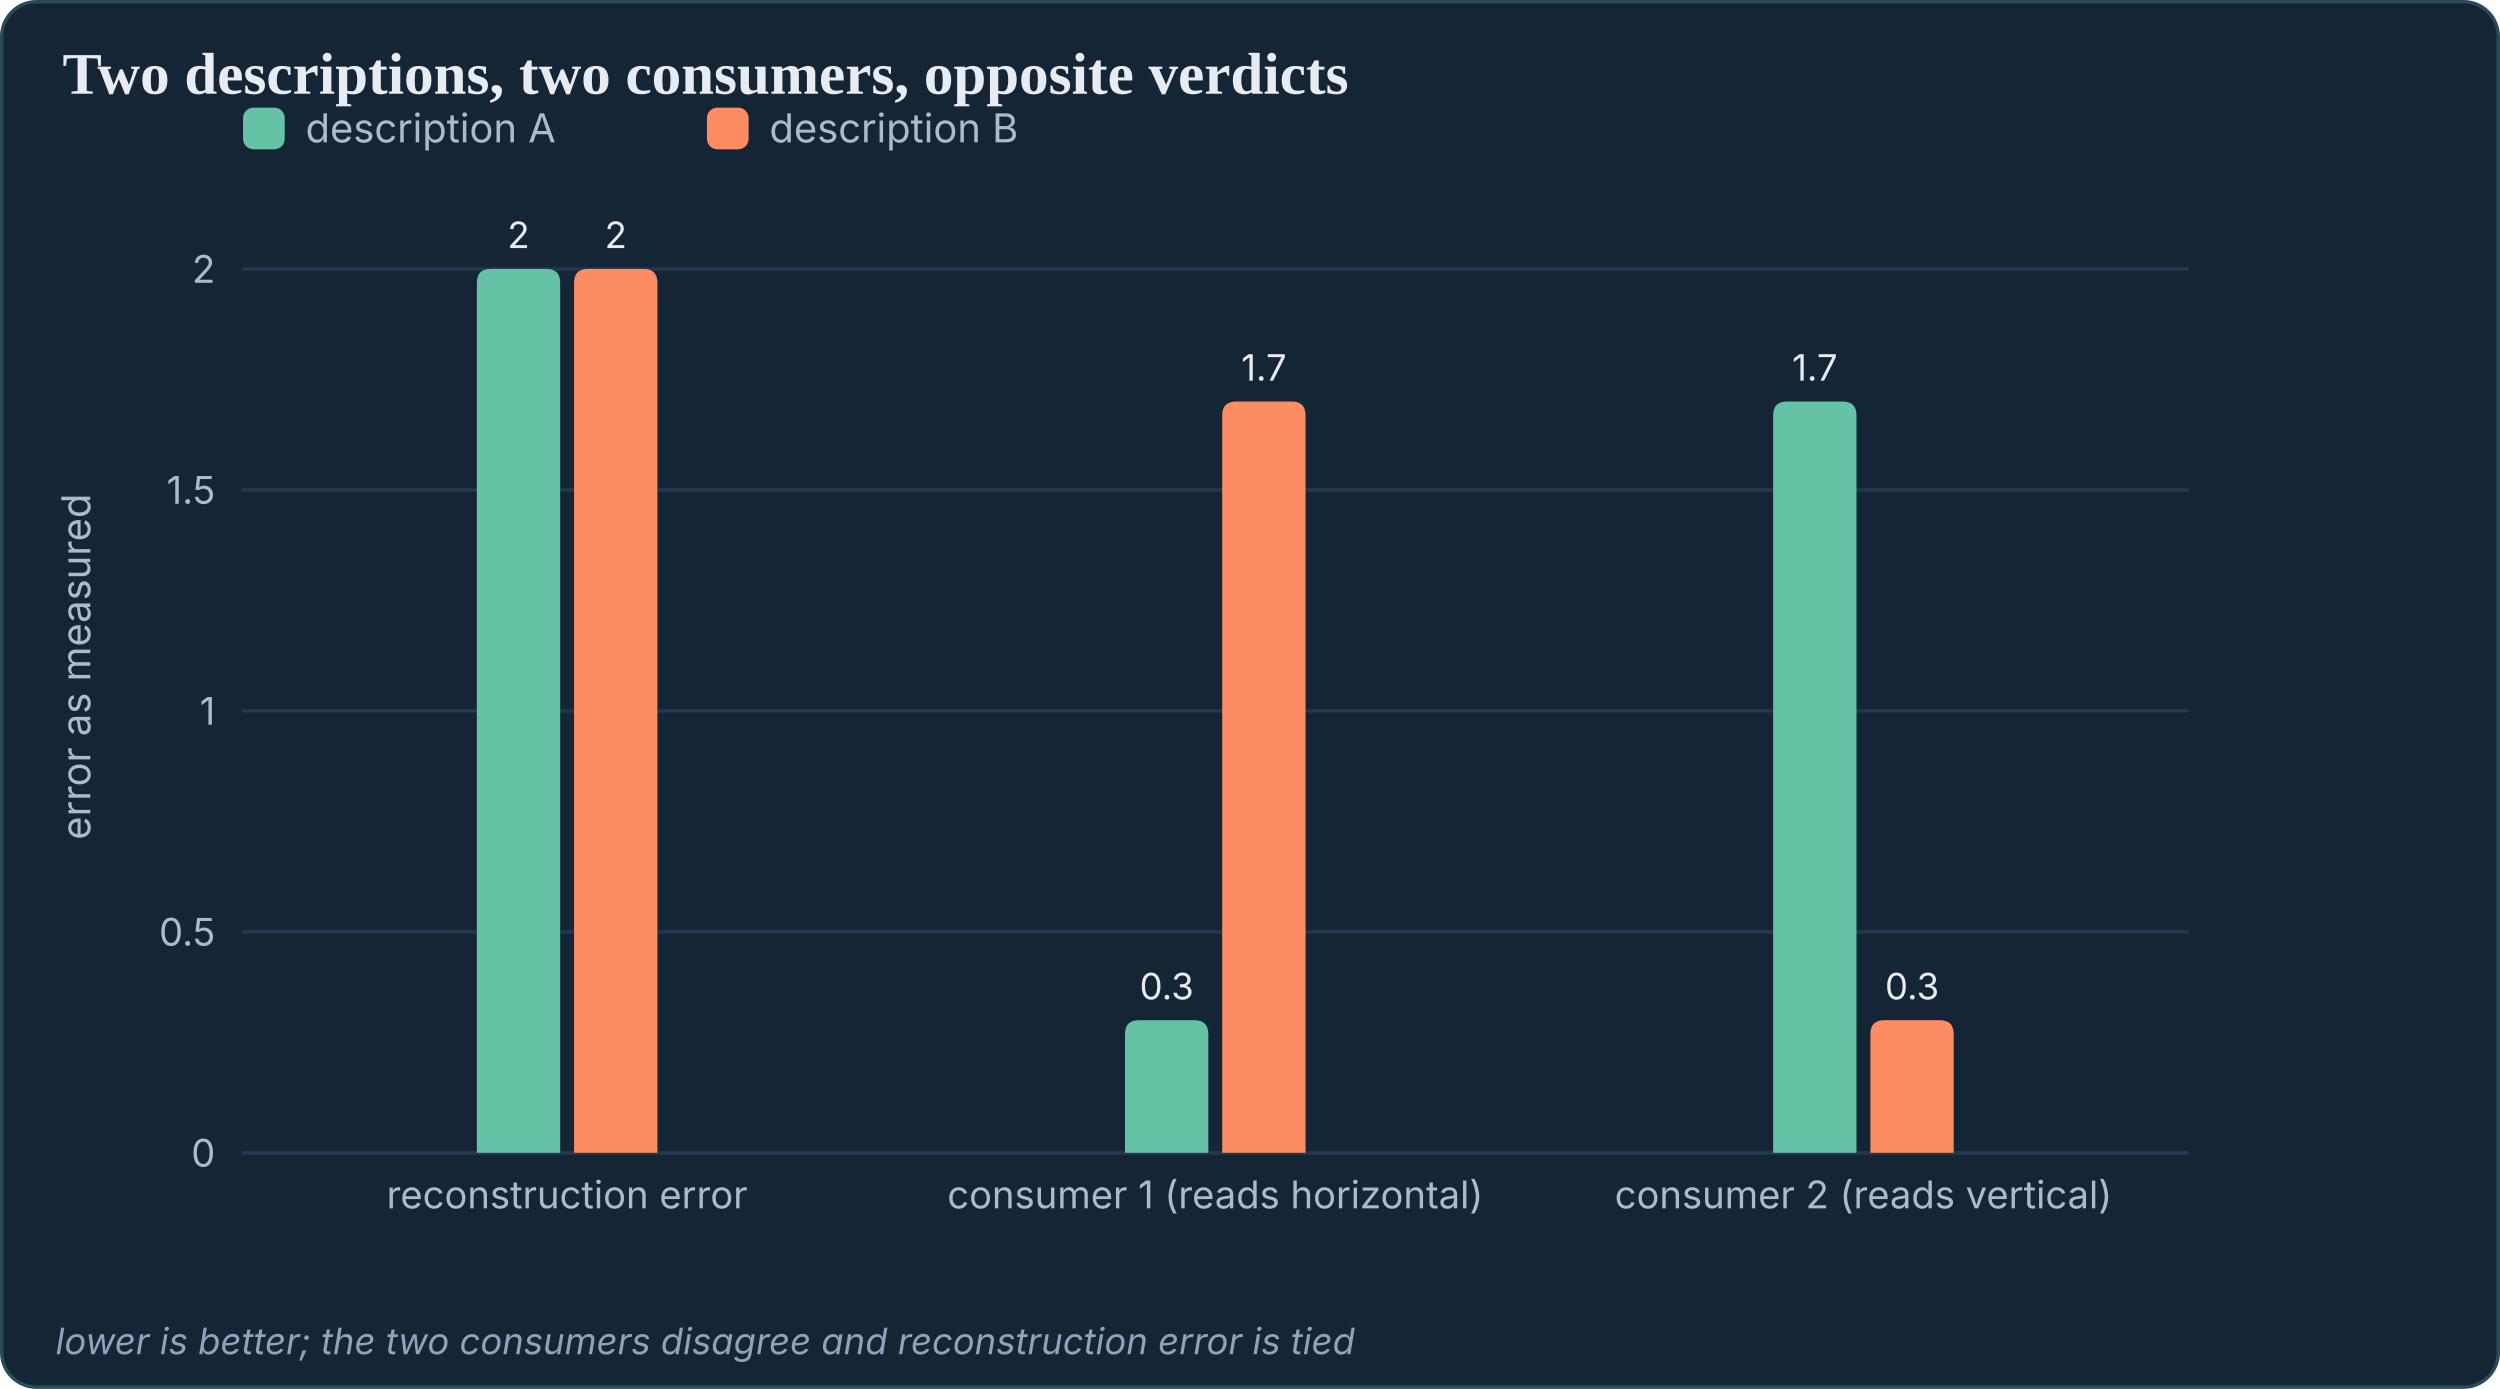
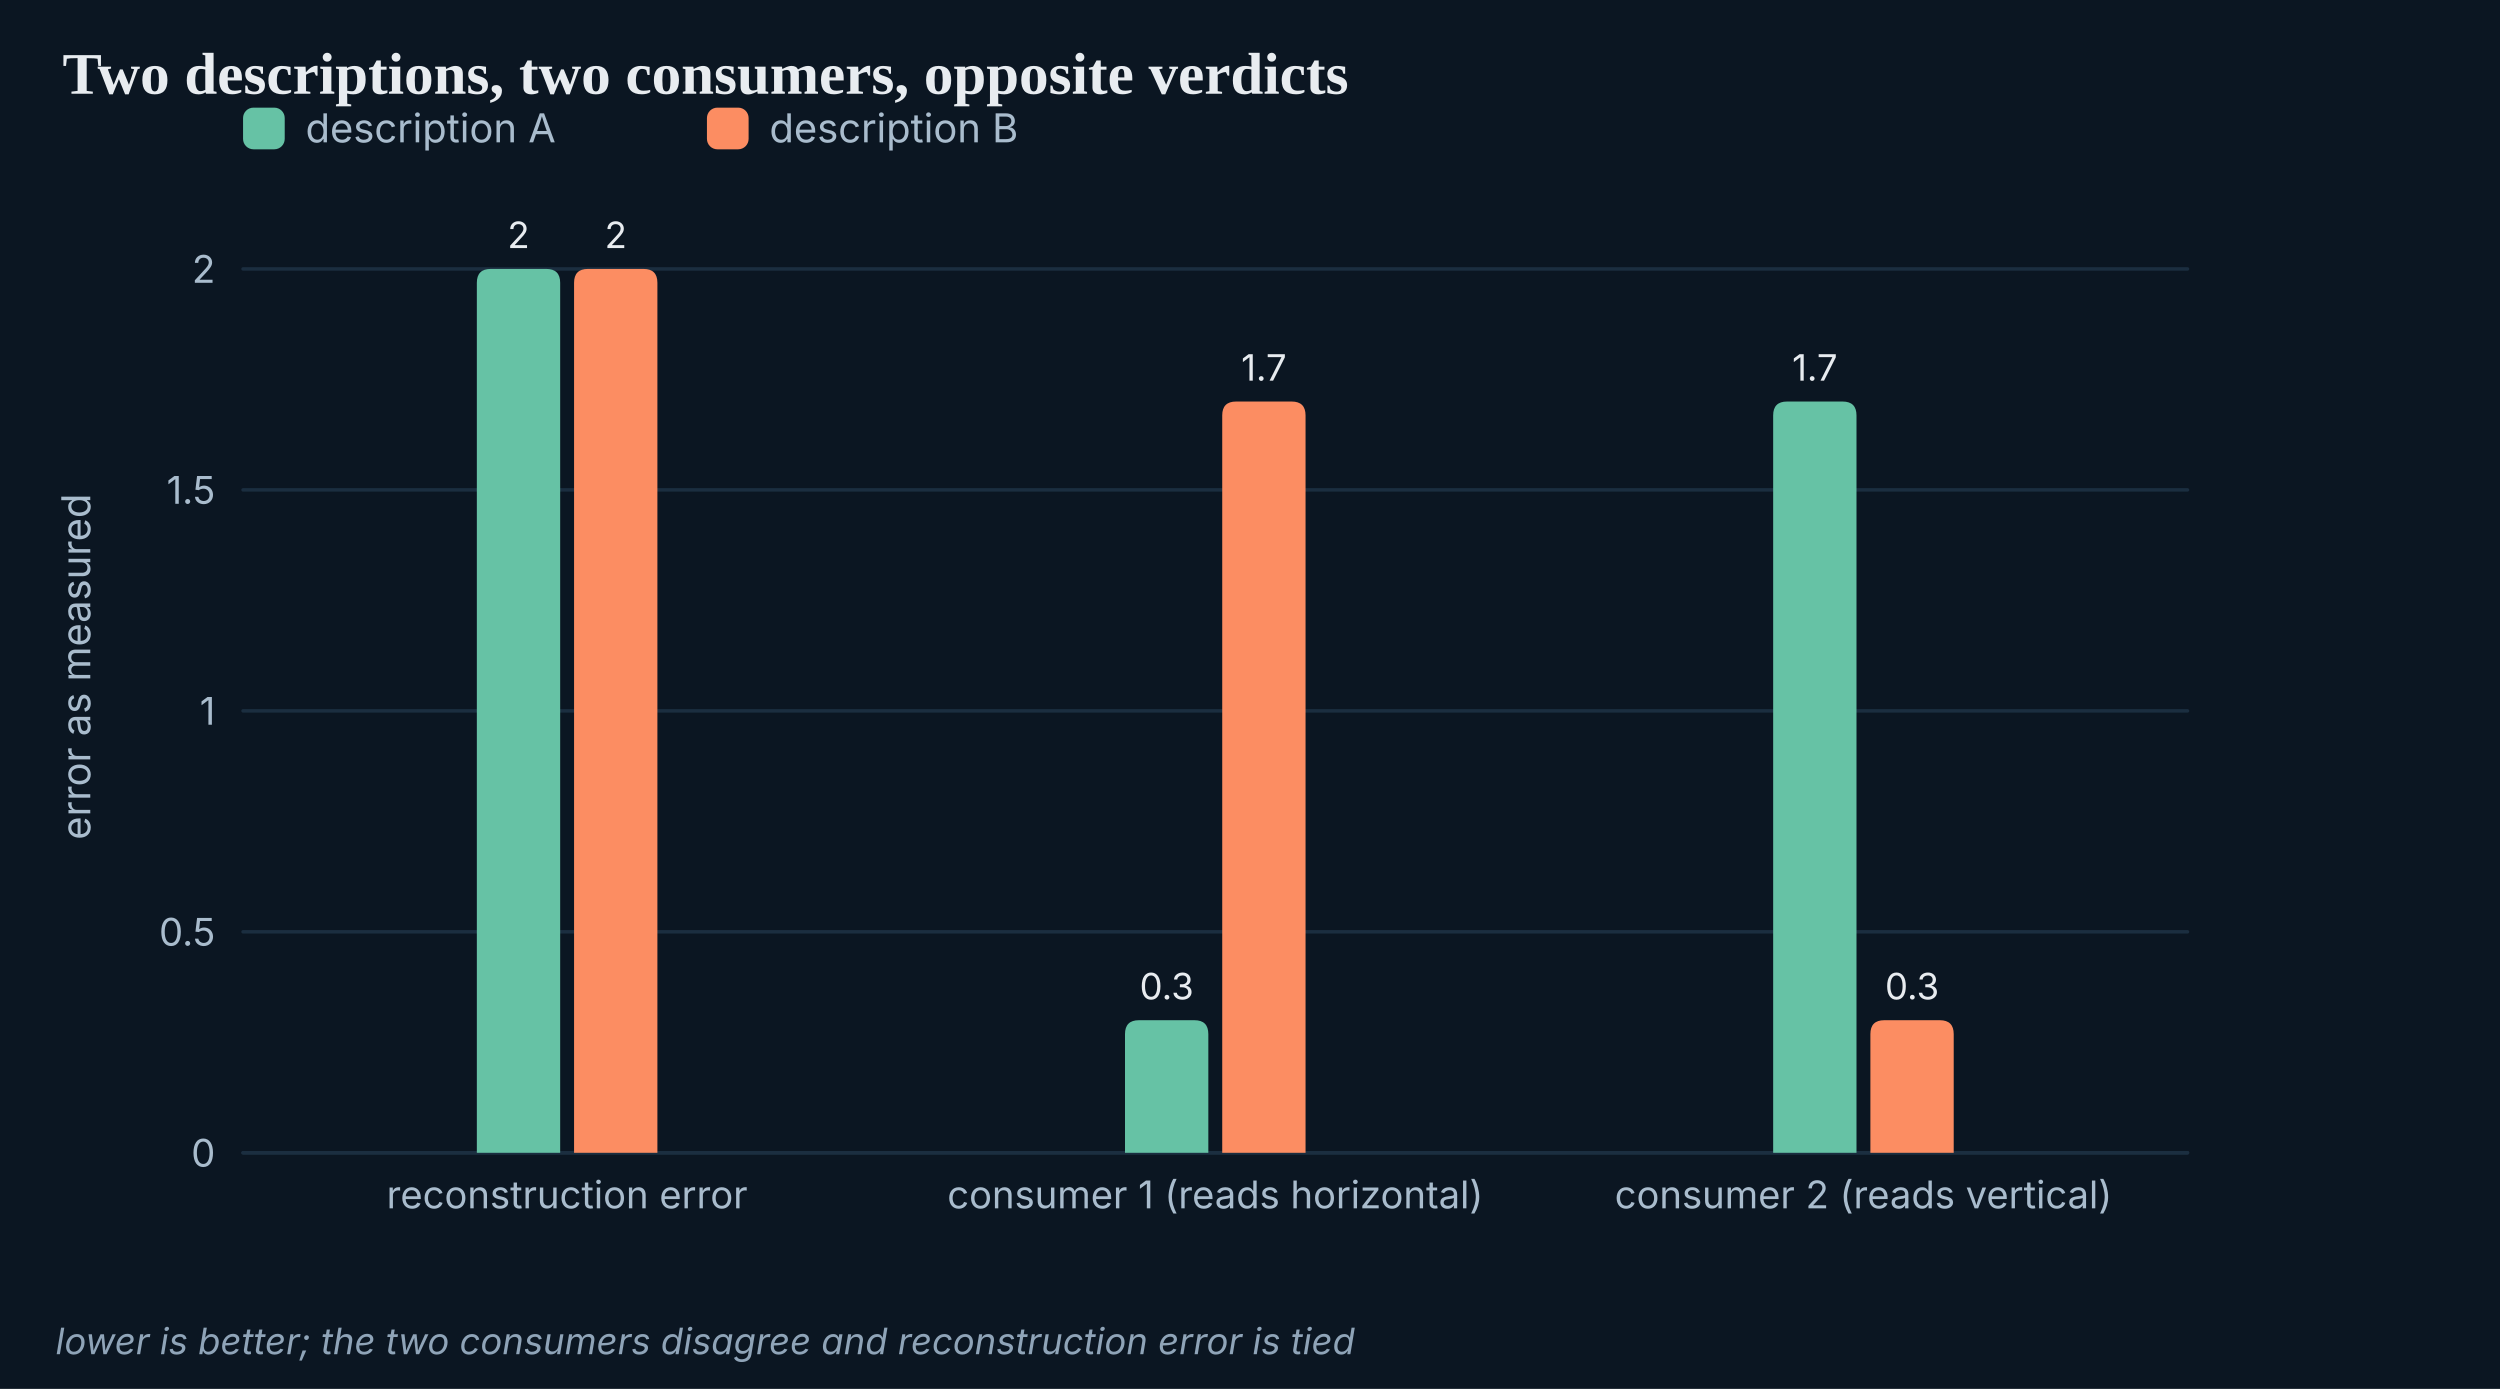
<svg xmlns="http://www.w3.org/2000/svg" width="720" height="400" viewBox="0 0 720 400" role="img" aria-label="Two descriptions, two consumers, opposite verdicts">
-   <rect x="0.5" y="0.5" width="719" height="399" rx="10" fill="#142536" stroke="#2a4a56" stroke-width="1" />
+   <rect width="100%" height="100%" fill="#0b1622" />
  <text x="18" y="27" font-family="'Crimson Pro', Georgia, 'Times New Roman', serif" font-size="17" font-weight="600" fill="#e8ecf0">Two descriptions, two consumers, opposite verdicts</text>
-   <line x1="70.00" y1="332.00" x2="630.00" y2="332.00" stroke="#22384b" stroke-width="1" stroke-linecap="round" stroke-opacity="1.0" />
+   <line x1="70.00" y1="332.00" x2="630.00" y2="332.00" stroke="#1b2e40" stroke-width="1" stroke-linecap="round" stroke-opacity="1.0" />
  <text x="62.00" y="336.00" font-family="Inter, -apple-system, 'Segoe UI', Helvetica, Arial, sans-serif" font-size="11" fill="#a9bccd" text-anchor="end" font-weight="normal">0</text>
-   <line x1="70.00" y1="268.36" x2="630.00" y2="268.36" stroke="#22384b" stroke-width="1" stroke-linecap="round" stroke-opacity="1.0" />
+   <line x1="70.00" y1="268.36" x2="630.00" y2="268.36" stroke="#1b2e40" stroke-width="1" stroke-linecap="round" stroke-opacity="1.0" />
  <text x="62.00" y="272.36" font-family="Inter, -apple-system, 'Segoe UI', Helvetica, Arial, sans-serif" font-size="11" fill="#a9bccd" text-anchor="end" font-weight="normal">0.5</text>
-   <line x1="70.00" y1="204.73" x2="630.00" y2="204.73" stroke="#22384b" stroke-width="1" stroke-linecap="round" stroke-opacity="1.0" />
+   <line x1="70.00" y1="204.73" x2="630.00" y2="204.73" stroke="#1b2e40" stroke-width="1" stroke-linecap="round" stroke-opacity="1.0" />
  <text x="62.00" y="208.73" font-family="Inter, -apple-system, 'Segoe UI', Helvetica, Arial, sans-serif" font-size="11" fill="#a9bccd" text-anchor="end" font-weight="normal">1</text>
-   <line x1="70.00" y1="141.09" x2="630.00" y2="141.09" stroke="#22384b" stroke-width="1" stroke-linecap="round" stroke-opacity="1.0" />
+   <line x1="70.00" y1="141.09" x2="630.00" y2="141.09" stroke="#1b2e40" stroke-width="1" stroke-linecap="round" stroke-opacity="1.0" />
  <text x="62.00" y="145.09" font-family="Inter, -apple-system, 'Segoe UI', Helvetica, Arial, sans-serif" font-size="11" fill="#a9bccd" text-anchor="end" font-weight="normal">1.5</text>
-   <line x1="70.00" y1="77.45" x2="630.00" y2="77.45" stroke="#22384b" stroke-width="1" stroke-linecap="round" stroke-opacity="1.0" />
+   <line x1="70.00" y1="77.45" x2="630.00" y2="77.45" stroke="#1b2e40" stroke-width="1" stroke-linecap="round" stroke-opacity="1.0" />
  <text x="62.00" y="81.45" font-family="Inter, -apple-system, 'Segoe UI', Helvetica, Arial, sans-serif" font-size="11" fill="#a9bccd" text-anchor="end" font-weight="normal">2</text>
-   <line x1="70.00" y1="332.00" x2="630.00" y2="332.00" stroke="#22384b" stroke-width="1" stroke-linecap="round" stroke-opacity="1.0" />
+   <line x1="70.00" y1="332.00" x2="630.00" y2="332.00" stroke="#1b2e40" stroke-width="1" stroke-linecap="round" stroke-opacity="1.0" />
  <text x="26.00" y="192.00" font-family="Inter, -apple-system, 'Segoe UI', Helvetica, Arial, sans-serif" font-size="11.5" fill="#a9bccd" text-anchor="middle" font-weight="normal" transform="rotate(-90 26.00 192.00)">error as measured</text>
  <path d="M137.33,332.00 L137.33,81.45 Q137.33,77.45 141.33,77.45 L157.33,77.45 Q161.33,77.45 161.33,81.45 L161.33,332.00 Z" fill="#66c2a5" fill-opacity="1.0" />
  <text x="149.33" y="71.45" font-family="Inter, -apple-system, 'Segoe UI', Helvetica, Arial, sans-serif" font-size="10.5" fill="#e8ecf0" text-anchor="middle" font-weight="normal">2</text>
  <path d="M165.33,332.00 L165.33,81.45 Q165.33,77.45 169.33,77.45 L185.33,77.45 Q189.33,77.45 189.33,81.45 L189.33,332.00 Z" fill="#fc8d62" fill-opacity="1.0" />
  <text x="177.33" y="71.45" font-family="Inter, -apple-system, 'Segoe UI', Helvetica, Arial, sans-serif" font-size="10.5" fill="#e8ecf0" text-anchor="middle" font-weight="normal">2</text>
  <text x="163.33" y="348.00" font-family="Inter, -apple-system, 'Segoe UI', Helvetica, Arial, sans-serif" font-size="11" fill="#a9bccd" text-anchor="middle" font-weight="normal">reconstruction error</text>
  <path d="M324.00,332.00 L324.00,297.82 Q324.00,293.82 328.00,293.82 L344.00,293.82 Q348.00,293.82 348.00,297.82 L348.00,332.00 Z" fill="#66c2a5" fill-opacity="1.0" />
  <text x="336.00" y="287.82" font-family="Inter, -apple-system, 'Segoe UI', Helvetica, Arial, sans-serif" font-size="10.5" fill="#e8ecf0" text-anchor="middle" font-weight="normal">0.3</text>
  <path d="M352.00,332.00 L352.00,119.64 Q352.00,115.64 356.00,115.64 L372.00,115.64 Q376.00,115.64 376.00,119.64 L376.00,332.00 Z" fill="#fc8d62" fill-opacity="1.0" />
  <text x="364.00" y="109.64" font-family="Inter, -apple-system, 'Segoe UI', Helvetica, Arial, sans-serif" font-size="10.5" fill="#e8ecf0" text-anchor="middle" font-weight="normal">1.7</text>
  <text x="350.00" y="348.00" font-family="Inter, -apple-system, 'Segoe UI', Helvetica, Arial, sans-serif" font-size="11" fill="#a9bccd" text-anchor="middle" font-weight="normal">consumer 1 (reads horizontal)</text>
  <path d="M510.67,332.00 L510.67,119.64 Q510.67,115.64 514.67,115.64 L530.67,115.64 Q534.67,115.64 534.67,119.64 L534.67,332.00 Z" fill="#66c2a5" fill-opacity="1.0" />
  <text x="522.67" y="109.64" font-family="Inter, -apple-system, 'Segoe UI', Helvetica, Arial, sans-serif" font-size="10.5" fill="#e8ecf0" text-anchor="middle" font-weight="normal">1.7</text>
  <path d="M538.67,332.00 L538.67,297.82 Q538.67,293.82 542.67,293.82 L558.67,293.82 Q562.67,293.82 562.67,297.82 L562.67,332.00 Z" fill="#fc8d62" fill-opacity="1.0" />
  <text x="550.67" y="287.82" font-family="Inter, -apple-system, 'Segoe UI', Helvetica, Arial, sans-serif" font-size="10.5" fill="#e8ecf0" text-anchor="middle" font-weight="normal">0.3</text>
  <text x="536.67" y="348.00" font-family="Inter, -apple-system, 'Segoe UI', Helvetica, Arial, sans-serif" font-size="11" fill="#a9bccd" text-anchor="middle" font-weight="normal">consumer 2 (reads vertical)</text>
  <rect x="70.00" y="31.00" width="12" height="12" rx="3" fill="#66c2a5" />
  <text x="88.00" y="41.00" font-family="Inter, -apple-system, 'Segoe UI', Helvetica, Arial, sans-serif" font-size="11.5" fill="#a9bccd" text-anchor="start" font-weight="normal">description A</text>
  <rect x="203.60" y="31.00" width="12" height="12" rx="3" fill="#fc8d62" />
  <text x="221.60" y="41.00" font-family="Inter, -apple-system, 'Segoe UI', Helvetica, Arial, sans-serif" font-size="11.5" fill="#a9bccd" text-anchor="start" font-weight="normal">description B</text>
  <text x="16.00" y="390.00" font-family="Inter, -apple-system, 'Segoe UI', Helvetica, Arial, sans-serif" font-size="10.5" fill="#8fa4b8" text-anchor="start" font-weight="normal" font-style="italic">lower is better; the two consumers disagree and reconstruction error is tied</text>
</svg>
